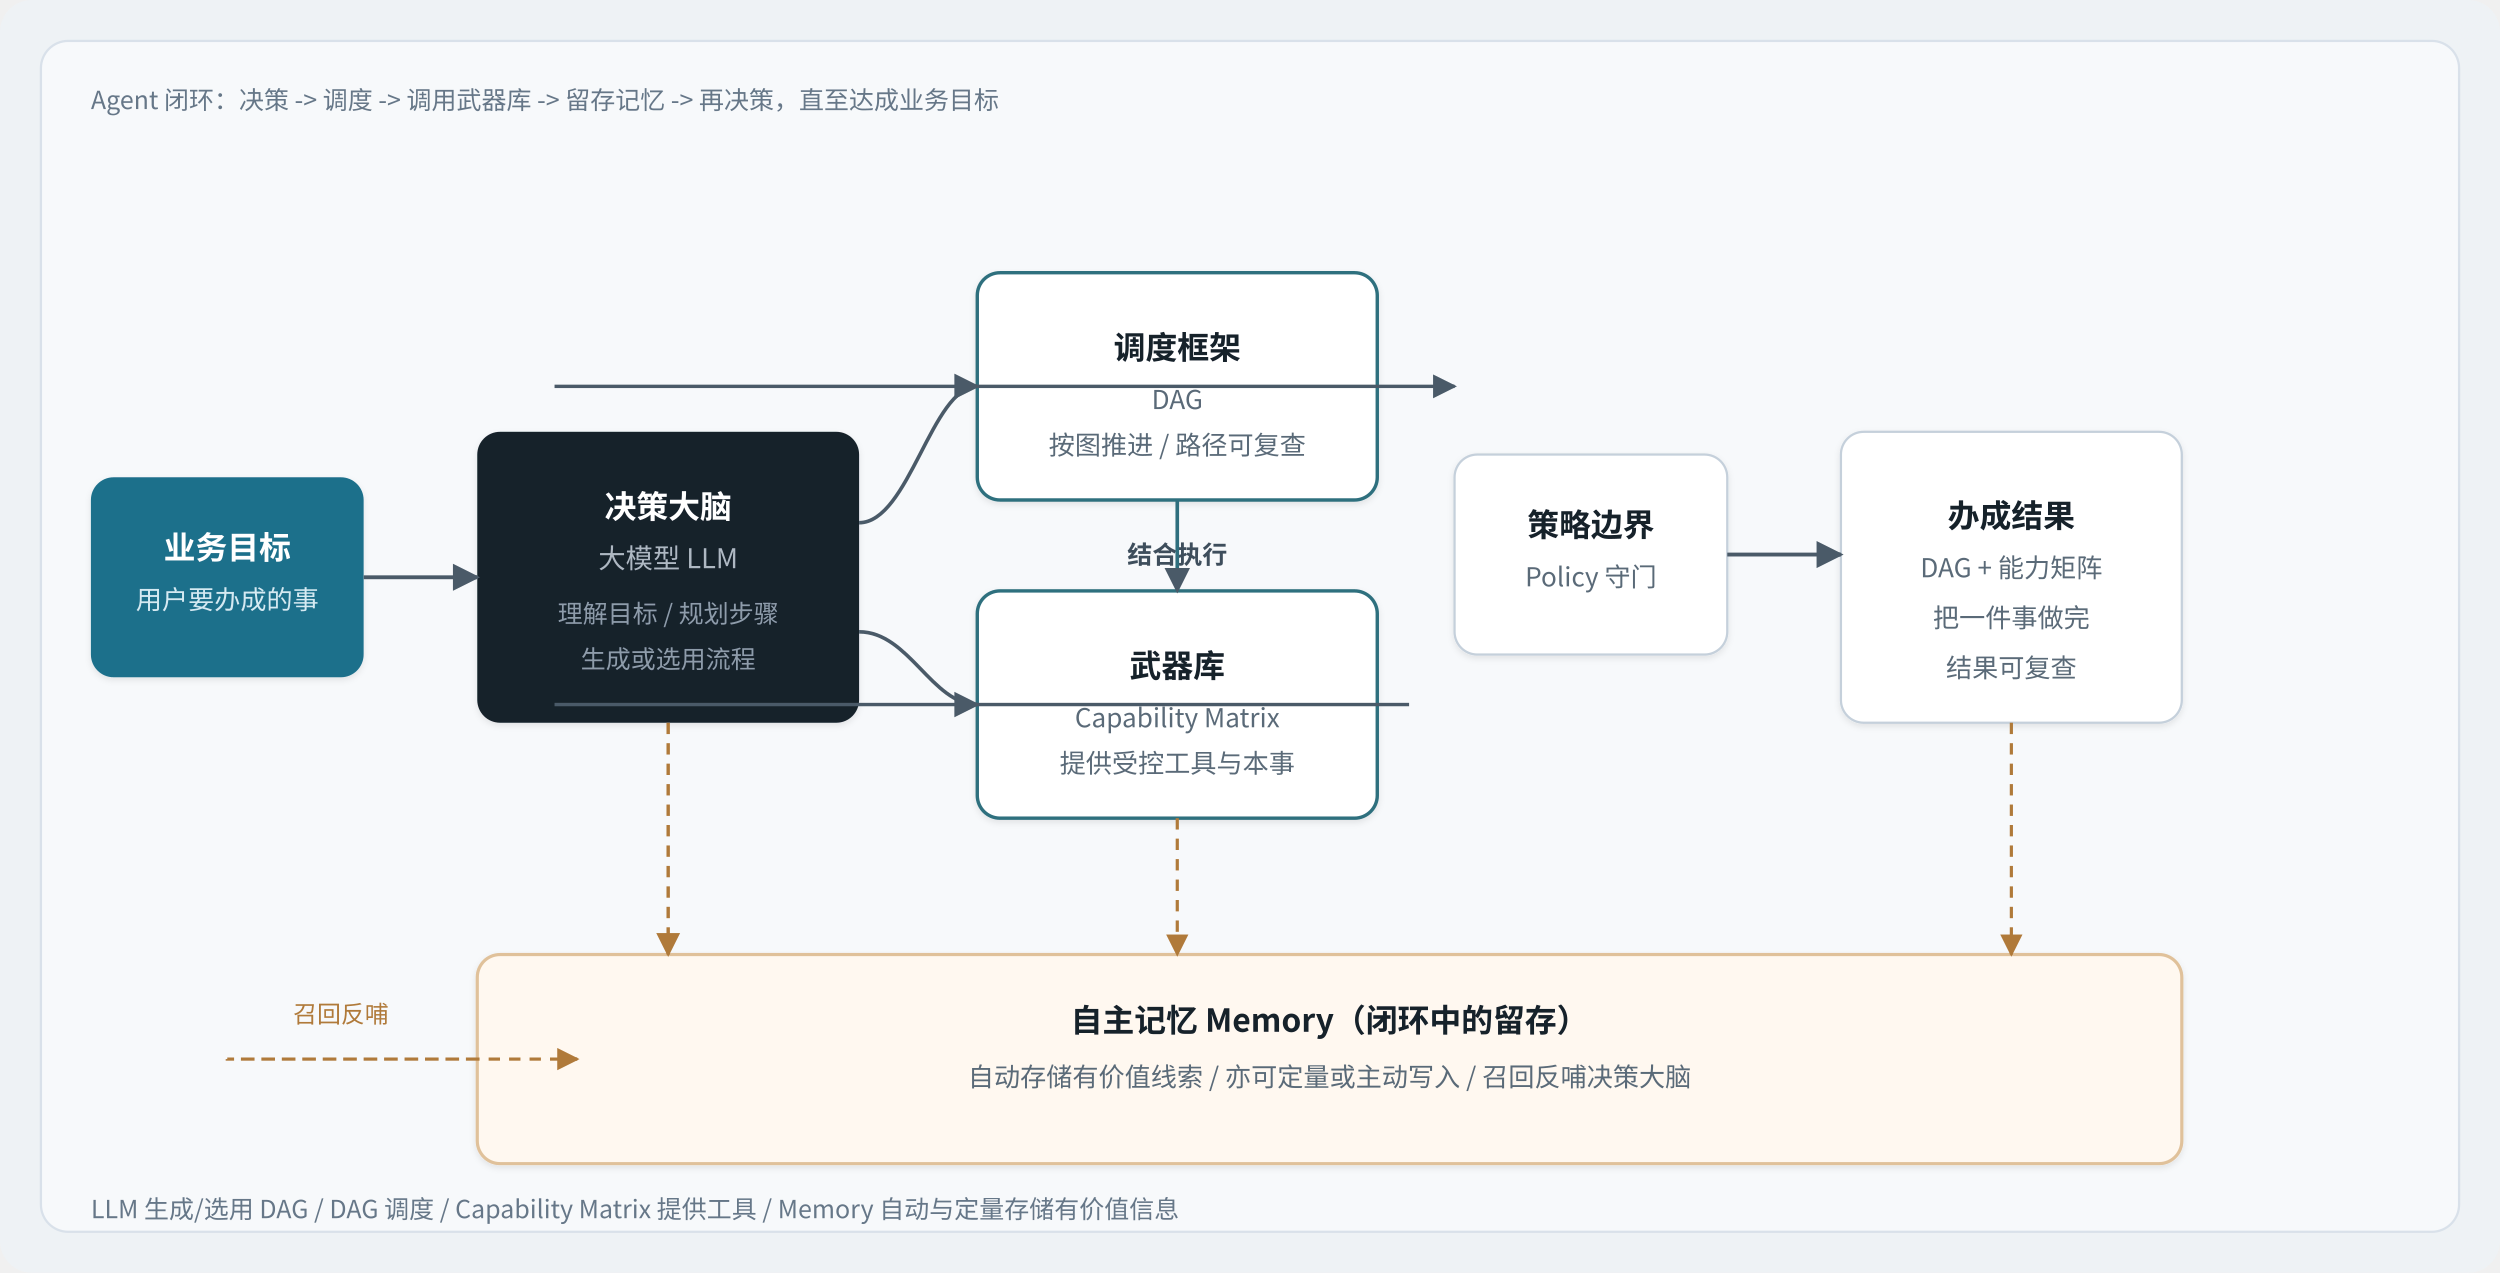
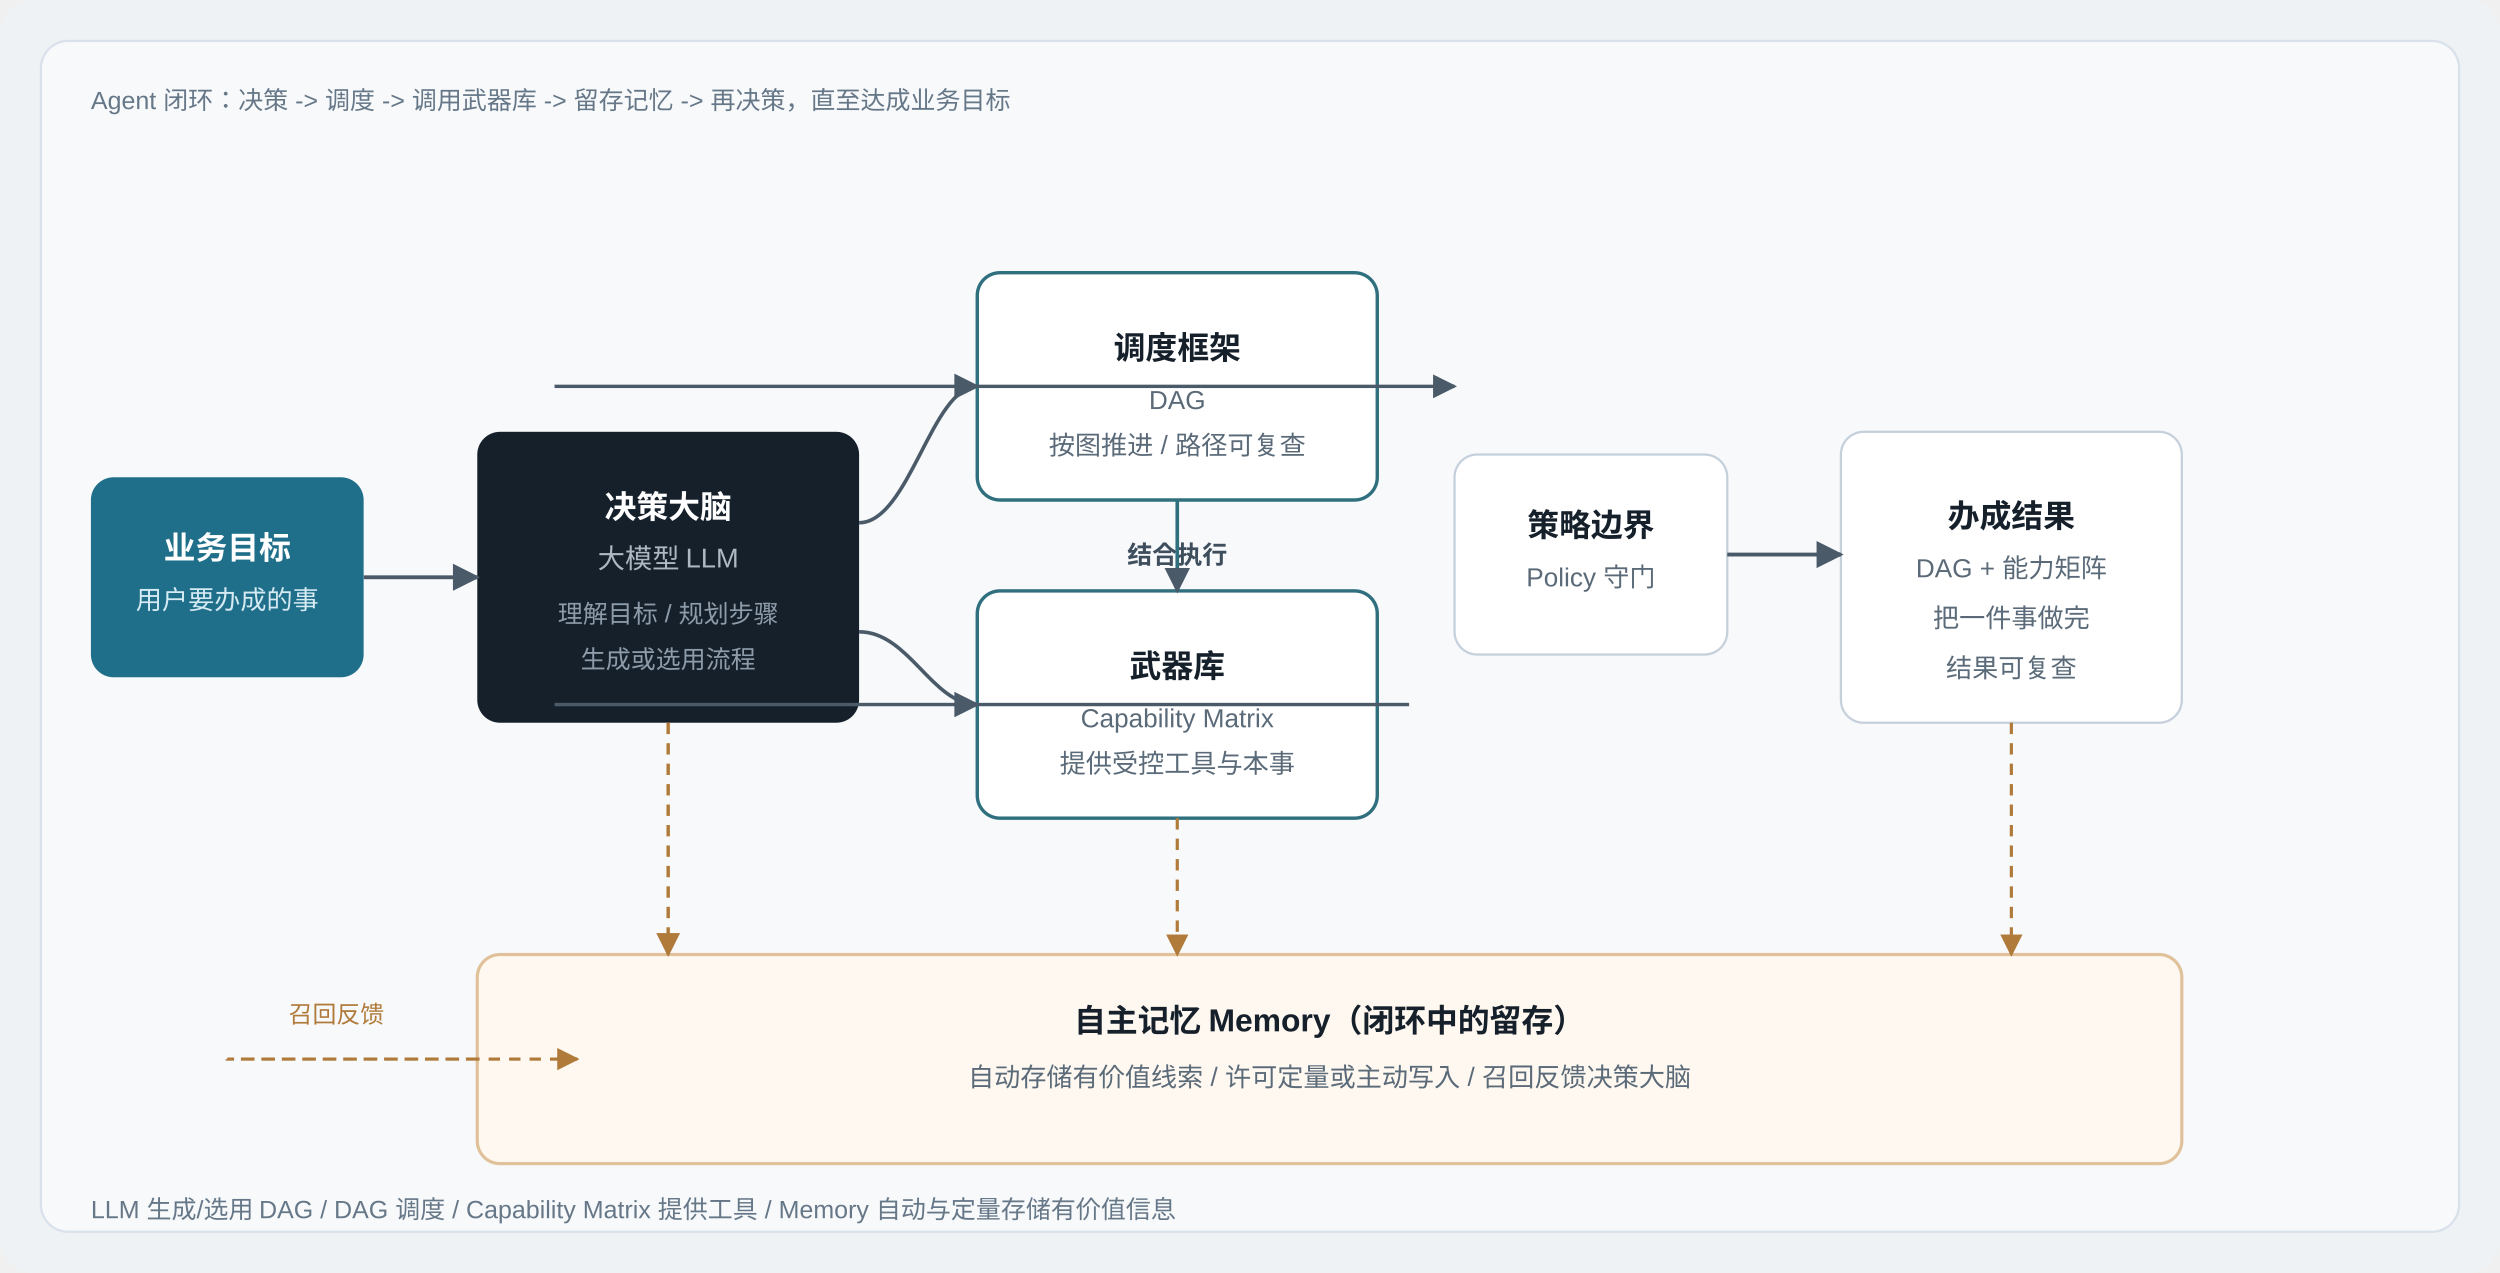
<svg xmlns="http://www.w3.org/2000/svg" viewBox="0 0 1100 560" width="1100" height="560" role="img" aria-labelledby="title desc">
  <defs>
    <marker id="a" viewBox="0 0 10 10" refX="9" refY="5" markerWidth="7" markerHeight="7" orient="auto-start-reverse">
      <path d="M0 0 L10 5 L0 10 z" fill="#4A5A68" />
    </marker>
    <marker id="am" viewBox="0 0 10 10" refX="9" refY="5" markerWidth="7" markerHeight="7" orient="auto-start-reverse">
      <path d="M0 0 L10 5 L0 10 z" fill="#B07A3A" />
    </marker>
-     <filter id="s" x="-3%" y="-3%" width="106%" height="110%">
-       <feDropShadow dx="0" dy="1.2" stdDeviation="1.4" flood-color="#15202B" flood-opacity="0.09" />
-     </filter>
-     <style type="text/css">
-       .f { font-family: "IBM Plex Sans", "PingFang SC", "Noto Sans CJK SC", "Helvetica Neue", Arial, sans-serif; }
-       .h { font-size: 14px; font-weight: 600; fill: #15202B; }
-       .p { font-size: 11.5px; font-weight: 500; fill: #5A6A78; }
-       .c { font-size: 11px; font-weight: 600; fill: #3E4E5C; }
-       .hint { font-size: 11px; fill: #667788; }
-     </style>
  </defs>
  <rect width="1100" height="560" rx="14" fill="#EEF2F5" />
  <rect x="18" y="18" width="1064" height="524" rx="12" fill="#F7F9FB" stroke="#D9E1EA" />
-   <g filter="url(#s)">
-     <rect x="40" y="210" width="120" height="88" rx="10" fill="#1F6F8B" />
-     <text class="f" x="100" y="246" text-anchor="middle" fill="#FFFFFF" font-size="14" font-weight="600">业务目标</text>
-     <text class="f" x="100" y="268" text-anchor="middle" fill="#D5EAF2" font-size="11.5">用户要办成的事</text>
-   </g>
-   <g filter="url(#s)">
-     <rect x="210" y="190" width="168" height="128" rx="10" fill="#15202B" />
-     <text class="f" x="294" y="228" text-anchor="middle" fill="#FFFFFF" font-size="14" font-weight="600">决策大脑</text>
-     <text class="f" x="294" y="250" text-anchor="middle" fill="#AEB8C2" font-size="12">大模型 LLM</text>
-     <text class="f" x="294" y="274" text-anchor="middle" fill="#8E9CAA" font-size="11">理解目标 / 规划步骤</text>
-     <text class="f" x="294" y="294" text-anchor="middle" fill="#8E9CAA" font-size="11">生成或选用流程</text>
-   </g>
-   <g filter="url(#s)">
-     <rect x="430" y="120" width="176" height="100" rx="10" fill="#FFFFFF" stroke="#2F6F7E" stroke-width="1.5" />
-     <text class="f h" x="518" y="158" text-anchor="middle">调度框架</text>
-     <text class="f p" x="518" y="180" text-anchor="middle">DAG</text>
-     <text class="f p" x="518" y="200" text-anchor="middle">按图推进 / 路径可复查</text>
-   </g>
-   <g filter="url(#s)">
-     <rect x="430" y="260" width="176" height="100" rx="10" fill="#FFFFFF" stroke="#2F6F7E" stroke-width="1.5" />
-     <text class="f h" x="518" y="298" text-anchor="middle">武器库</text>
-     <text class="f p" x="518" y="320" text-anchor="middle">Capability Matrix</text>
-     <text class="f p" x="518" y="340" text-anchor="middle">提供受控工具与本事</text>
-   </g>
-   <g filter="url(#s)">
-     <rect x="640" y="200" width="120" height="88" rx="10" fill="#FFFFFF" stroke="#C5D0DB" />
-     <text class="f h" x="700" y="236" text-anchor="middle">策略边界</text>
-     <text class="f p" x="700" y="258" text-anchor="middle">Policy 守门</text>
-   </g>
-   <g filter="url(#s)">
-     <rect x="810" y="190" width="150" height="128" rx="10" fill="#FFFFFF" stroke="#C5D0DB" />
-     <text class="f h" x="885" y="232" text-anchor="middle">办成结果</text>
-     <text class="f p" x="885" y="254" text-anchor="middle">DAG + 能力矩阵</text>
-     <text class="f p" x="885" y="276" text-anchor="middle">把一件事做完</text>
-     <text class="f p" x="885" y="298" text-anchor="middle">结果可复查</text>
-   </g>
-   <g filter="url(#s)">
-     <rect x="210" y="420" width="750" height="92" rx="10" fill="#FFF8F0" stroke="#E0C19A" stroke-width="1.4" />
-     <text class="f h" x="585" y="454" text-anchor="middle">自主记忆 Memory（闭环中的留存）</text>
-     <text class="f p" x="585" y="478" text-anchor="middle">自动存储有价值线索 / 亦可定量或主动写入 / 召回反哺决策大脑</text>
-   </g>
-   <text class="f c" x="518" y="248" text-anchor="middle">结合执行</text>
+   <text font-family="Helvetica Neue, Arial, sans-serif" x="40" y="48" font-size="11" fill="#667788">Agent 闭环：决策 -&gt; 调度 -&gt; 调用武器库 -&gt; 留存记忆 -&gt; 再决策，直至达成业务目标</text>
+   <rect x="40" y="210" width="120" height="88" rx="10" fill="#1F6F8B" />
+   <text font-family="Helvetica Neue, Arial, sans-serif" x="100" y="246" text-anchor="middle" fill="#FFFFFF" font-size="14" font-weight="700">业务目标</text>
+   <text font-family="Helvetica Neue, Arial, sans-serif" x="100" y="268" text-anchor="middle" fill="#D5EAF2" font-size="11.5">用户要办成的事</text>
+   <rect x="210" y="190" width="168" height="128" rx="10" fill="#15202B" />
+   <text font-family="Helvetica Neue, Arial, sans-serif" x="294" y="228" text-anchor="middle" fill="#FFFFFF" font-size="14" font-weight="700">决策大脑</text>
+   <text font-family="Helvetica Neue, Arial, sans-serif" x="294" y="250" text-anchor="middle" fill="#AEB8C2" font-size="12">大模型 LLM</text>
+   <text font-family="Helvetica Neue, Arial, sans-serif" x="294" y="274" text-anchor="middle" fill="#8E9CAA" font-size="11">理解目标 / 规划步骤</text>
+   <text font-family="Helvetica Neue, Arial, sans-serif" x="294" y="294" text-anchor="middle" fill="#8E9CAA" font-size="11">生成或选用流程</text>
+   <rect x="430" y="120" width="176" height="100" rx="10" fill="#FFFFFF" stroke="#2F6F7E" stroke-width="1.5" />
+   <text font-family="Helvetica Neue, Arial, sans-serif" x="518" y="158" text-anchor="middle" fill="#15202B" font-size="14" font-weight="700">调度框架</text>
+   <text font-family="Helvetica Neue, Arial, sans-serif" x="518" y="180" text-anchor="middle" fill="#5A6A78" font-size="11.5" font-weight="500">DAG</text>
+   <text font-family="Helvetica Neue, Arial, sans-serif" x="518" y="200" text-anchor="middle" fill="#5A6A78" font-size="11.5" font-weight="500">按图推进 / 路径可复查</text>
+   <rect x="430" y="260" width="176" height="100" rx="10" fill="#FFFFFF" stroke="#2F6F7E" stroke-width="1.5" />
+   <text font-family="Helvetica Neue, Arial, sans-serif" x="518" y="298" text-anchor="middle" fill="#15202B" font-size="14" font-weight="700">武器库</text>
+   <text font-family="Helvetica Neue, Arial, sans-serif" x="518" y="320" text-anchor="middle" fill="#5A6A78" font-size="11.5" font-weight="500">Capability Matrix</text>
+   <text font-family="Helvetica Neue, Arial, sans-serif" x="518" y="340" text-anchor="middle" fill="#5A6A78" font-size="11.5" font-weight="500">提供受控工具与本事</text>
+   <text font-family="Helvetica Neue, Arial, sans-serif" x="518" y="248" text-anchor="middle" fill="#3E4E5C" font-size="11" font-weight="700">结合执行</text>
+   <rect x="640" y="200" width="120" height="88" rx="10" fill="#FFFFFF" stroke="#C5D0DB" />
+   <text font-family="Helvetica Neue, Arial, sans-serif" x="700" y="236" text-anchor="middle" fill="#15202B" font-size="14" font-weight="700">策略边界</text>
+   <text font-family="Helvetica Neue, Arial, sans-serif" x="700" y="258" text-anchor="middle" fill="#5A6A78" font-size="11.5" font-weight="500">Policy 守门</text>
+   <rect x="810" y="190" width="150" height="128" rx="10" fill="#FFFFFF" stroke="#C5D0DB" />
+   <text font-family="Helvetica Neue, Arial, sans-serif" x="885" y="232" text-anchor="middle" fill="#15202B" font-size="14" font-weight="700">办成结果</text>
+   <text font-family="Helvetica Neue, Arial, sans-serif" x="885" y="254" text-anchor="middle" fill="#5A6A78" font-size="11.5" font-weight="500">DAG + 能力矩阵</text>
+   <text font-family="Helvetica Neue, Arial, sans-serif" x="885" y="276" text-anchor="middle" fill="#5A6A78" font-size="11.5" font-weight="500">把一件事做完</text>
+   <text font-family="Helvetica Neue, Arial, sans-serif" x="885" y="298" text-anchor="middle" fill="#5A6A78" font-size="11.5" font-weight="500">结果可复查</text>
+   <rect x="210" y="420" width="750" height="92" rx="10" fill="#FFF8F0" stroke="#E0C19A" stroke-width="1.4" />
+   <text font-family="Helvetica Neue, Arial, sans-serif" x="585" y="454" text-anchor="middle" fill="#15202B" font-size="14" font-weight="700">自主记忆 Memory（闭环中的留存）</text>
+   <text font-family="Helvetica Neue, Arial, sans-serif" x="585" y="478" text-anchor="middle" fill="#5A6A78" font-size="11.5" font-weight="500">自动存储有价值线索 / 许可定量或主动写入 / 召回反馈决策大脑</text>
  <path d="M160 254 H210" stroke="#4A5A68" stroke-width="1.7" fill="none" marker-end="url(#a)" />
  <path d="M378 230 C400 230 410 170 430 170" stroke="#4A5A68" stroke-width="1.6" fill="none" marker-end="url(#a)" />
  <path d="M378 278 C400 278 410 310 430 310" stroke="#4A5A68" stroke-width="1.6" fill="none" marker-end="url(#a)" />
  <path d="M606 170 H620 244 H640" stroke="#4A5A68" stroke-width="1.5" fill="none" marker-end="url(#a)" />
  <path d="M606 310 H620 244" stroke="#4A5A68" stroke-width="1.5" fill="none" />
  <path d="M760 244 H810" stroke="#4A5A68" stroke-width="1.7" fill="none" marker-end="url(#a)" />
  <path d="M518 220 V260" stroke="#2F6F7E" stroke-width="1.6" fill="none" marker-end="url(#a)" />
  <path d="M294 318 V420" stroke="#B07A3A" stroke-width="1.5" stroke-dasharray="5 4" fill="none" marker-end="url(#am)" />
  <path d="M518 360 V420" stroke="#B07A3A" stroke-width="1.4" stroke-dasharray="5 4" fill="none" marker-end="url(#am)" />
  <path d="M885 318 V420" stroke="#B07A3A" stroke-width="1.4" stroke-dasharray="5 4" fill="none" marker-end="url(#am)" />
  <path d="M210 466 H100 254" stroke="#B07A3A" stroke-width="1.4" stroke-dasharray="5 4" fill="none" marker-end="url(#am)" />
-   <text class="f" x="150" y="450" text-anchor="middle" fill="#B07A3A" font-size="10.5">召回反哺</text>
-   <text class="f hint" x="40" y="48">Agent 闭环：决策 -&gt; 调度 -&gt; 调用武器库 -&gt; 留存记忆 -&gt; 再决策，直至达成业务目标</text>
-   <text class="f hint" x="40" y="536">LLM 生成/选用 DAG / DAG 调度 / Capability Matrix 提供工具 / Memory 自动与定量存储有价值信息</text>
+   <text font-family="Helvetica Neue, Arial, sans-serif" x="148" y="450" text-anchor="middle" fill="#B07A3A" font-size="10.5">召回反馈</text>
+   <text font-family="Helvetica Neue, Arial, sans-serif" x="40" y="536" font-size="11" fill="#667788">LLM 生成/选用 DAG / DAG 调度 / Capability Matrix 提供工具 / Memory 自动与定量存储有价值信息</text>
</svg>
